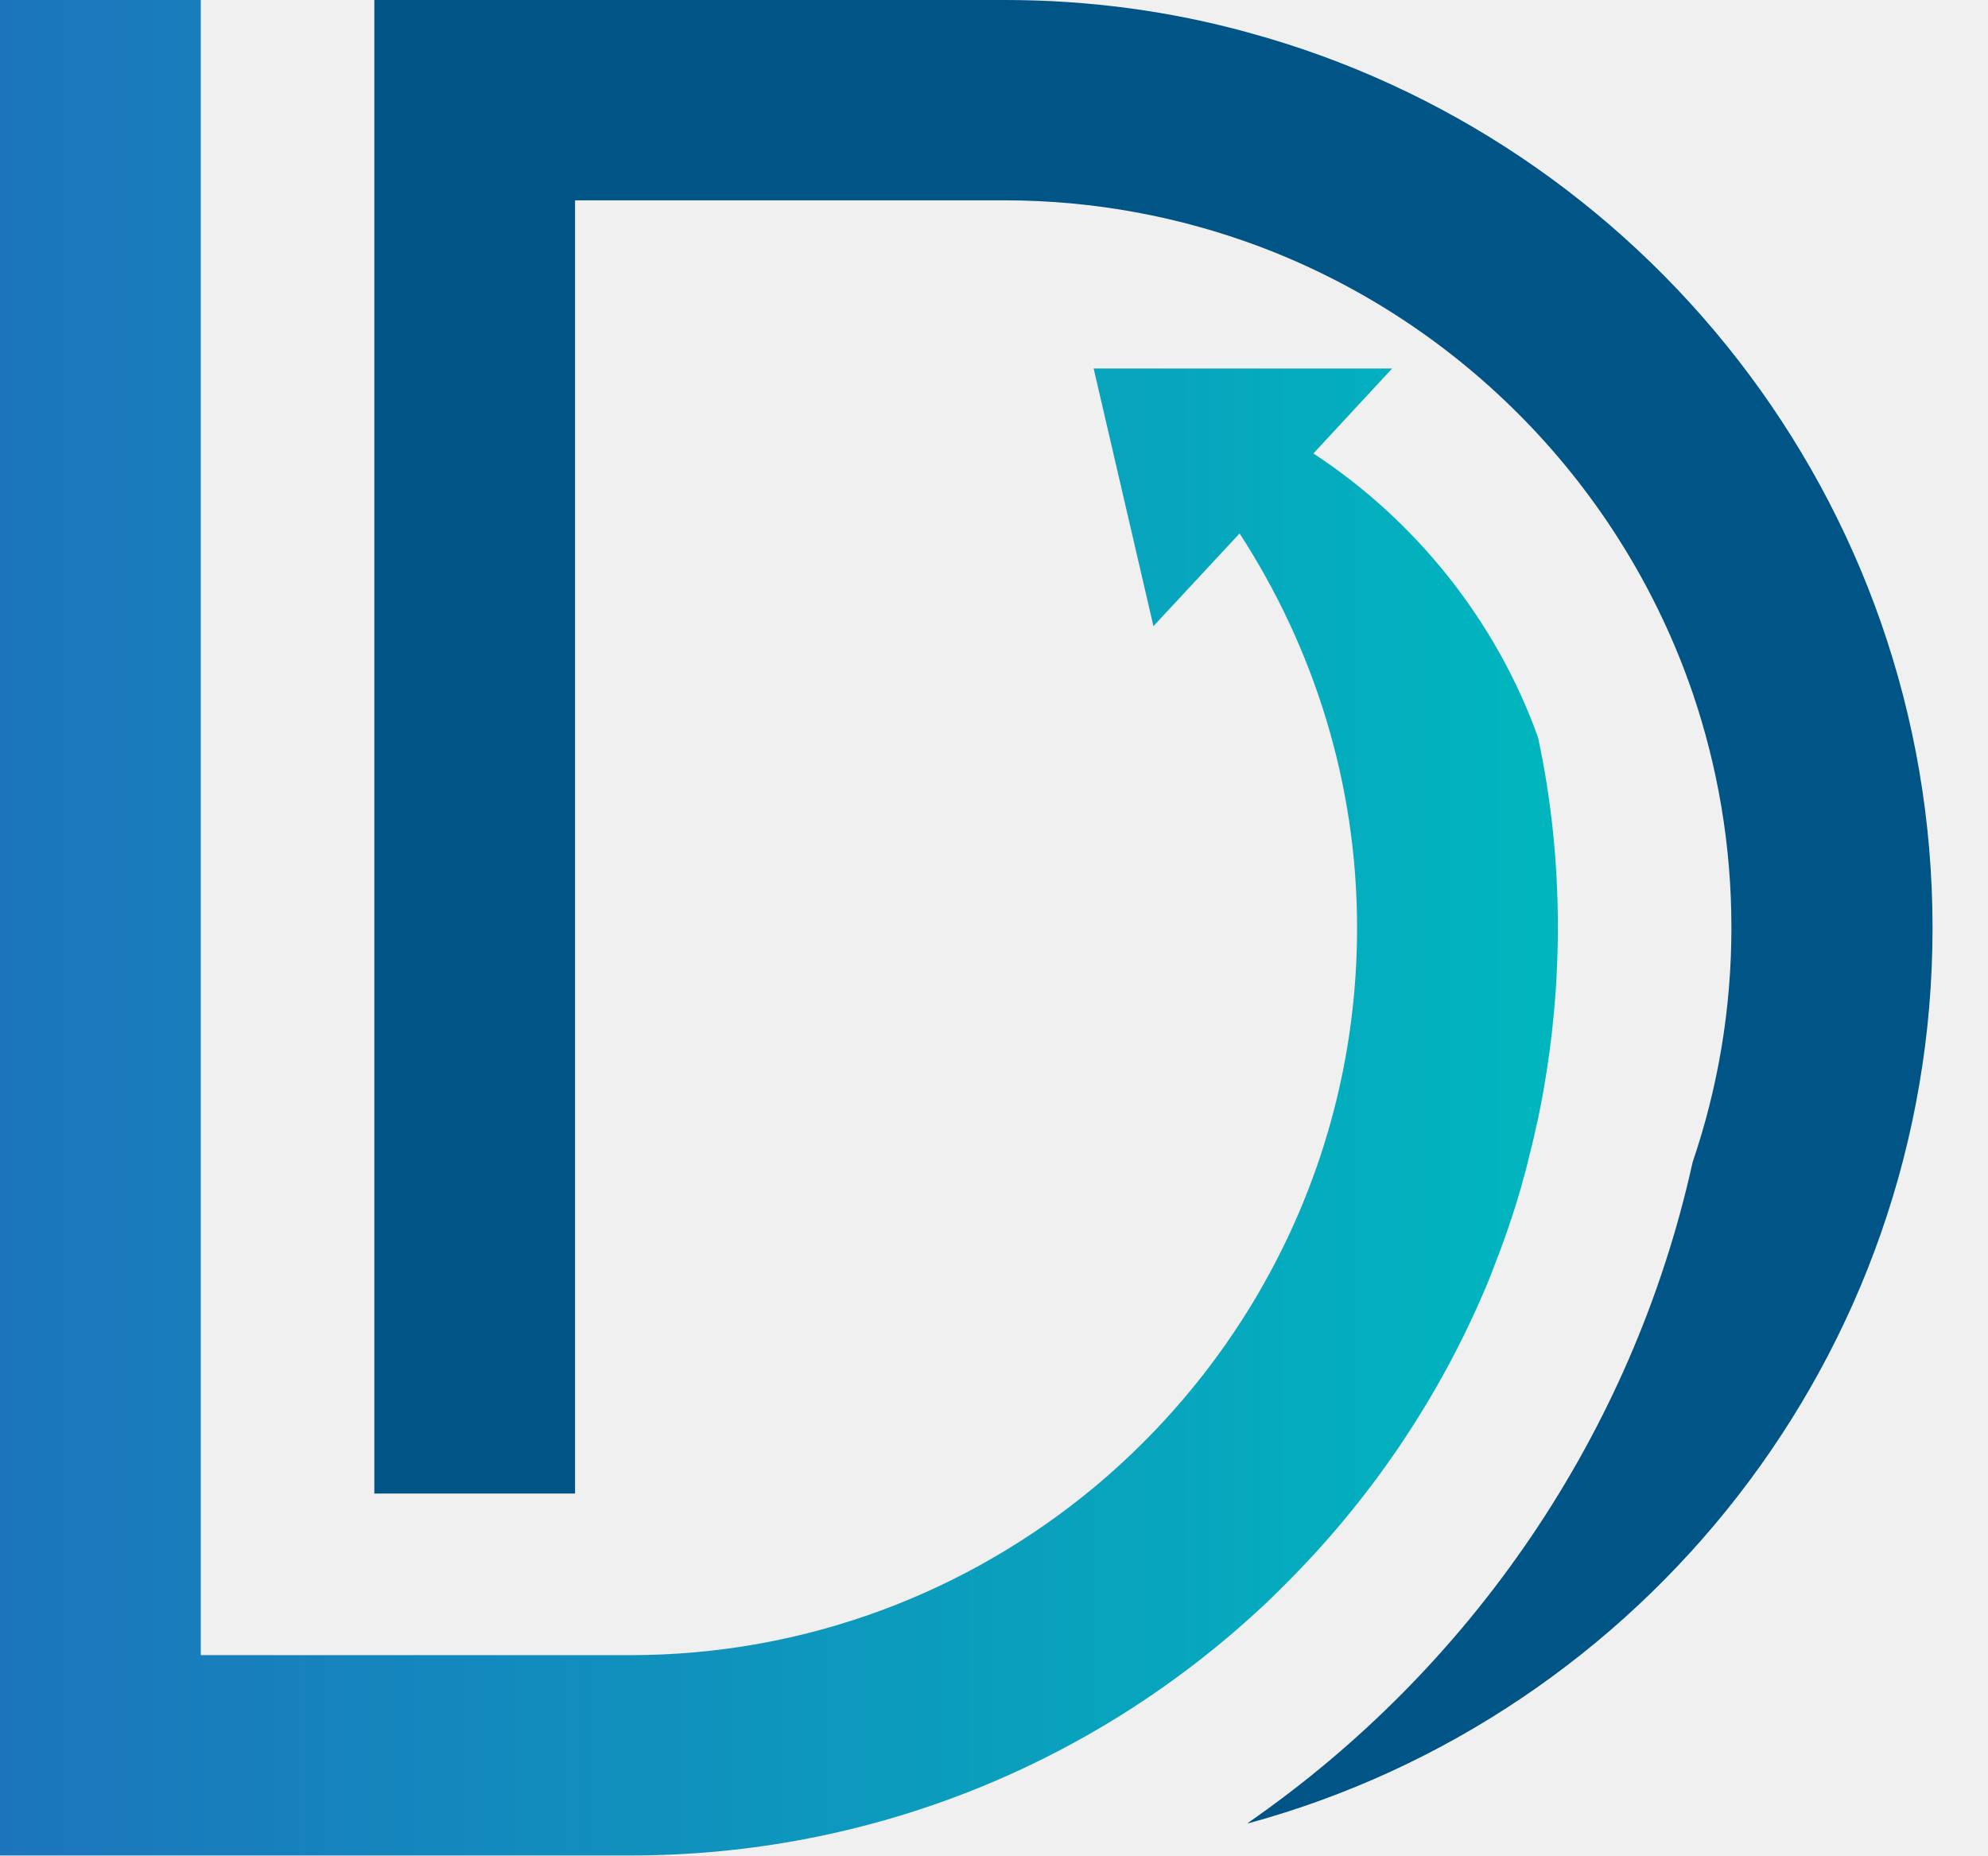
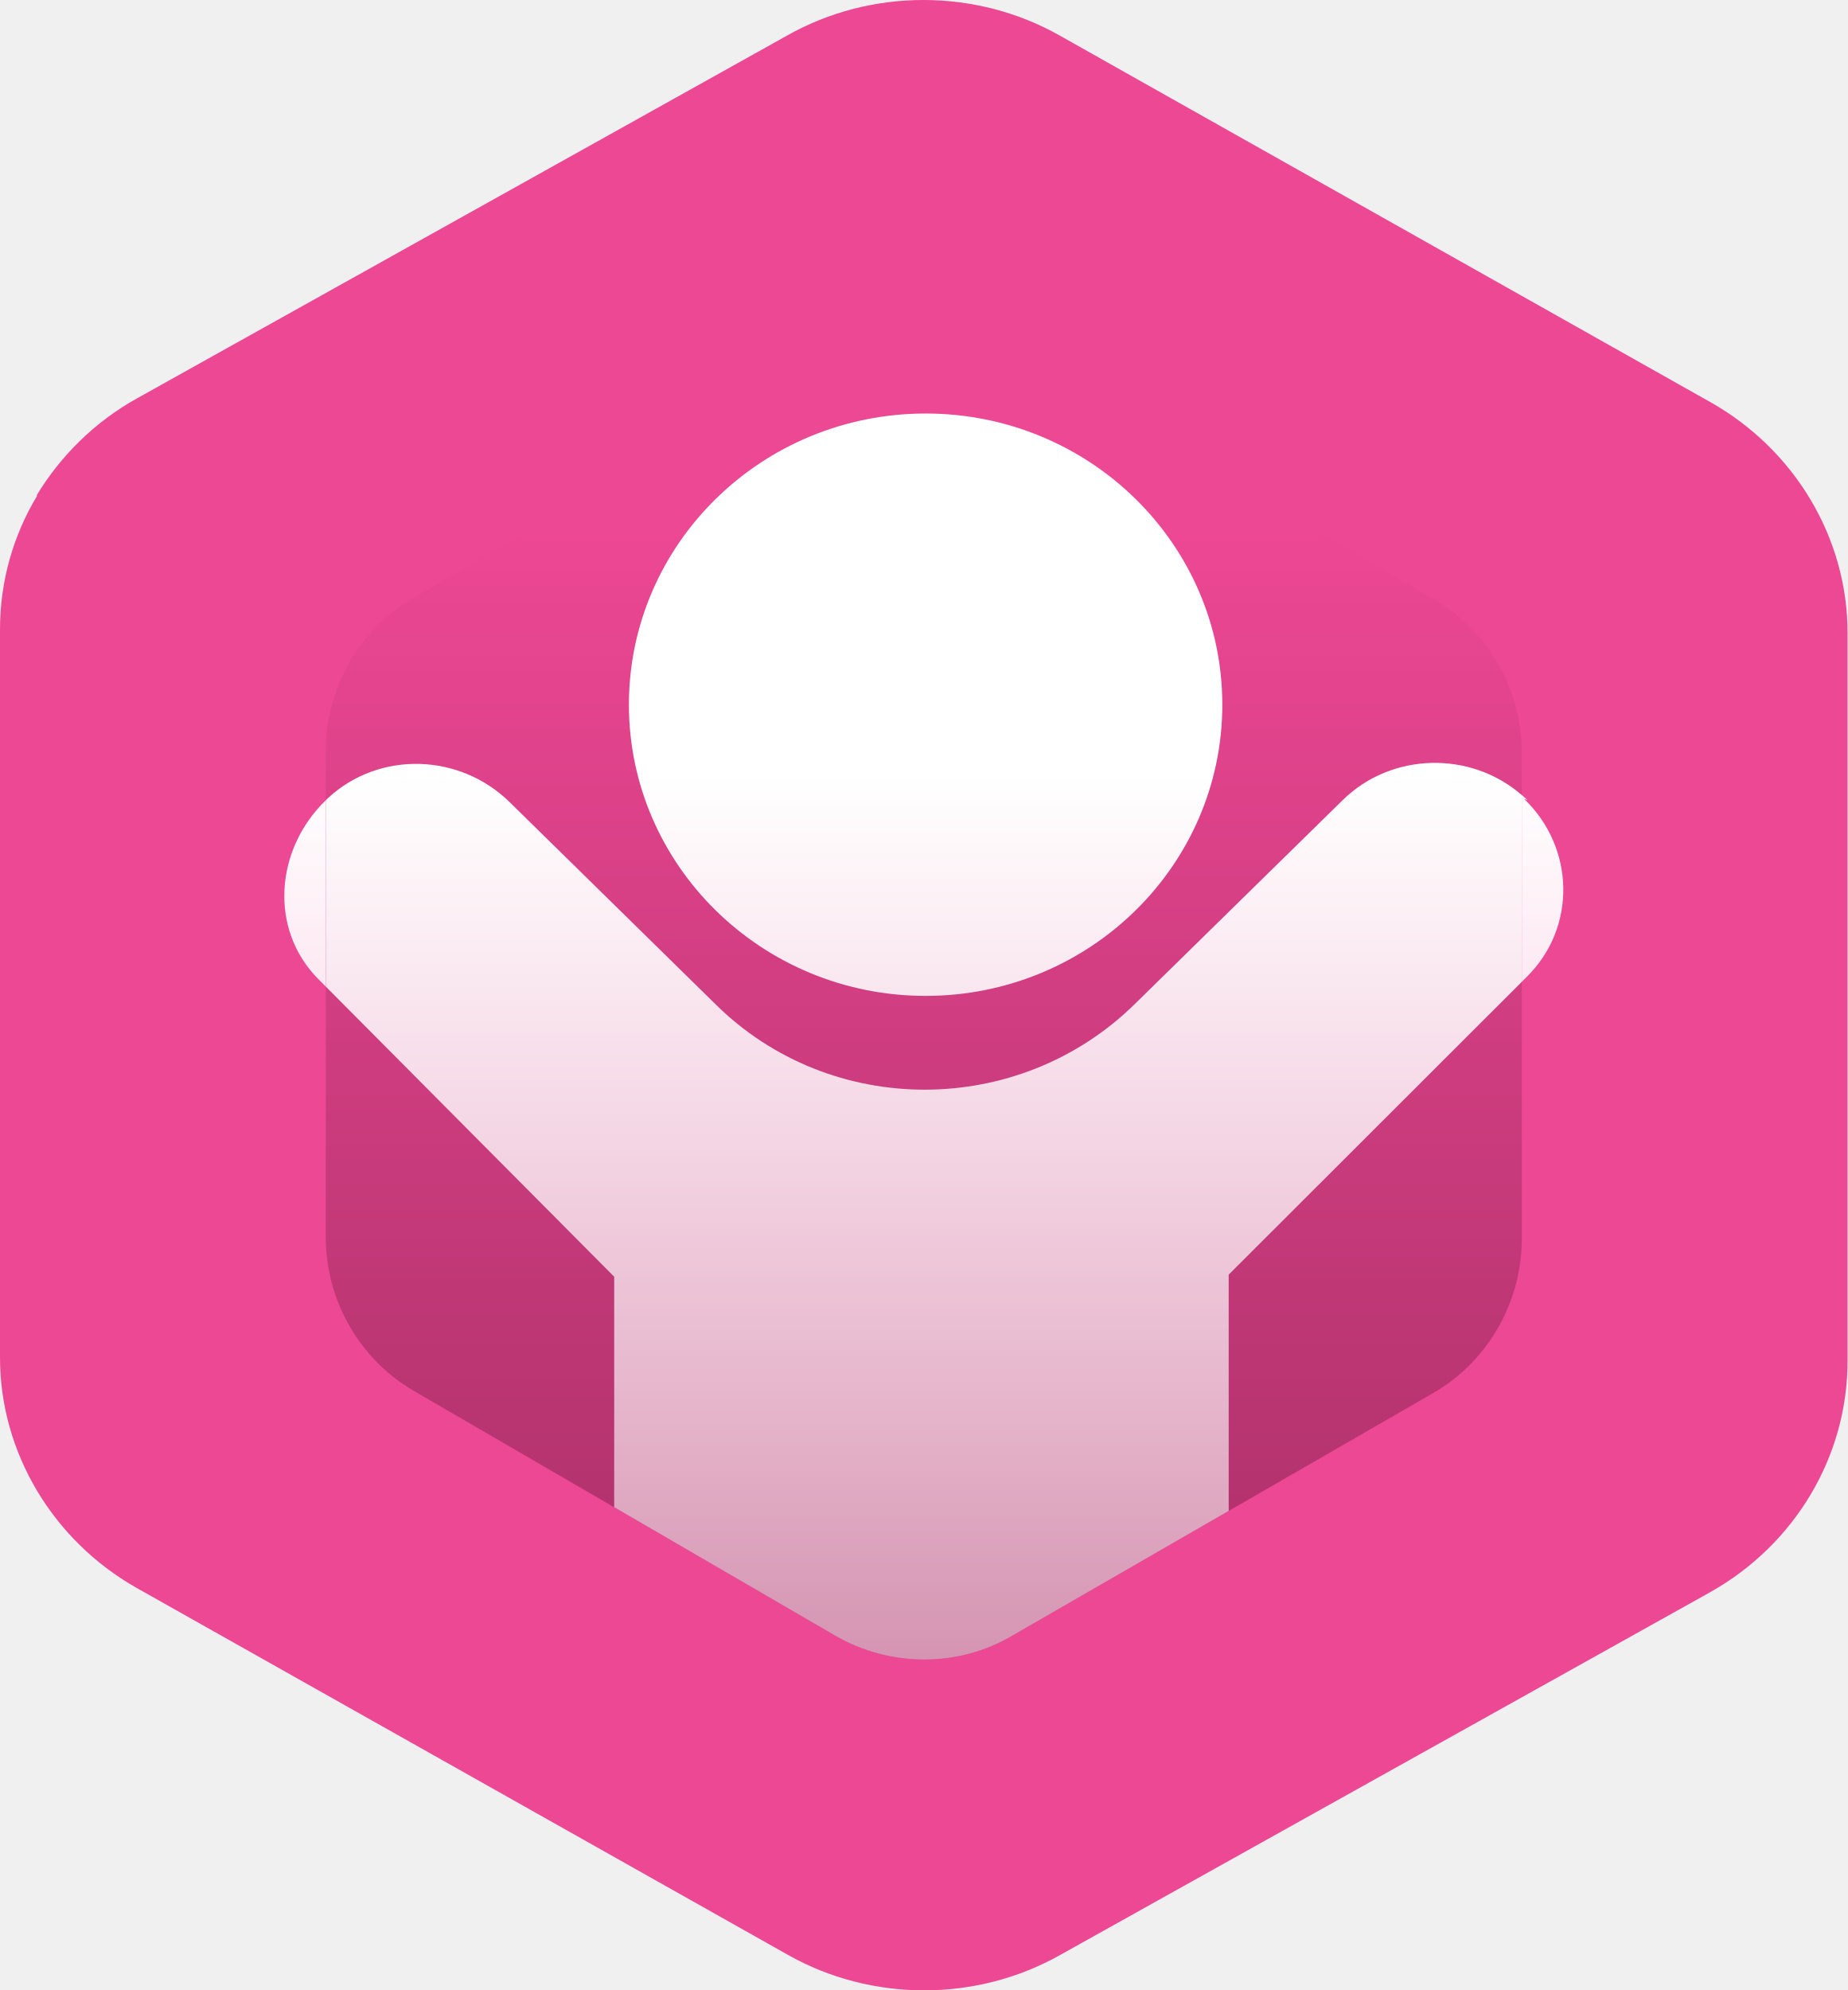
- <svg xmlns="http://www.w3.org/2000/svg" width="30" height="28" viewBox="0 0 30 28" fill="none">
-   <path d="M18.831 27.509C22.183 25.188 24.634 21.648 25.543 17.537C25.922 16.423 26.128 15.235 26.128 13.997C26.128 12.759 25.922 11.571 25.543 10.457C24.479 7.353 22.065 4.871 19.005 3.72C17.81 3.272 16.51 3.023 15.16 3.023H8.678V22.538H5.649V0H15.166C16.436 0 17.667 0.168 18.837 0.491C24.784 2.109 29.163 7.552 29.163 14.003C29.163 20.454 24.778 25.897 18.837 27.515L18.831 27.509Z" fill="#005486" />
-   <path d="M23.21 11.129C22.582 9.375 21.369 7.857 19.82 6.843L21.008 5.561H16.504L17.406 9.449L18.706 8.05C19.82 9.767 20.479 11.807 20.479 14.003C20.479 17.393 18.93 20.429 16.51 22.445C14.607 24.025 12.168 24.977 9.512 24.977H3.03V0H0V28H9.518C13.182 28 16.523 26.588 19.017 24.274C19.135 24.168 19.247 24.056 19.359 23.944C20.666 22.65 21.717 21.107 22.439 19.384C22.488 19.266 22.532 19.154 22.575 19.036C22.663 18.812 22.743 18.588 22.818 18.358C22.855 18.246 22.893 18.128 22.924 18.016C22.942 17.96 22.961 17.897 22.974 17.841C23.005 17.729 23.036 17.624 23.061 17.512C23.079 17.443 23.092 17.381 23.11 17.313C23.135 17.213 23.16 17.113 23.179 17.014L23.21 16.883C23.403 15.95 23.509 14.986 23.509 13.997C23.509 13.008 23.409 12.056 23.21 11.129Z" fill="url(#paint0_linear_19775_386)" />
+ <svg xmlns="http://www.w3.org/2000/svg" width="104" height="112" viewBox="0 0 104 112" fill="none">
+   <g clip-path="url(#clip0_27900_1859)">
+     <path d="M2.097 27.89C0.74 30.13 0 32.73 0 35.41V76.41C0 81.73 2.961 86.69 7.69 89.37L44.33 110.01C49.06 112.69 54.982 112.69 59.71 110.01L96.269 89.61C101.039 86.93 104 81.97 104 76.61V35.61C104 30.29 101.039 25.33 96.31 22.65L59.67 2.01C54.94 -0.67 49.018 -0.67 44.29 2.01L7.731 22.41C5.346 23.73 3.413 25.65 2.056 27.89H2.097Z" fill="#ED4894" />
+     <path opacity="0.7" d="M19.677 37.275C18.799 38.787 18.339 40.508 18.339 42.271V69.645C18.339 73.213 20.262 76.53 23.315 78.293L47.025 92.064C50.077 93.828 53.925 93.87 56.977 92.064L80.645 78.419C83.74 76.656 85.663 73.297 85.663 69.729V42.355C85.663 38.787 83.74 35.47 80.687 33.706L56.977 19.936C53.925 18.172 50.077 18.131 47.025 19.936L23.357 33.581C21.81 34.462 20.555 35.764 19.677 37.233V37.275Z" fill="url(#paint0_linear_27900_1859)" />
+     <path d="M75.582 45.031C78.333 42.331 82.791 42.243 85.664 44.75V55.258L69.164 71.738V85.035L56.976 92.062C53.924 93.868 50.076 93.826 47.023 92.062L34.574 84.828V71.856L18.34 55.527V45.039C18.383 44.997 18.424 44.951 18.469 44.91C21.381 42.229 25.895 42.405 28.687 45.145L40.277 56.52C46.754 62.931 57.331 62.93 63.867 56.52L75.582 45.031Z" fill="url(#paint1_linear_27900_1859)" />
+     <path d="M52.109 23.273C61.329 23.276 68.803 30.612 68.805 39.66C68.803 48.708 61.328 56.047 52.109 56.051C42.887 56.051 35.404 48.71 35.402 39.66C35.403 30.61 42.887 23.273 52.109 23.273Z" fill="url(#paint2_linear_27900_1859)" />
+     <path d="M18.337 55.524L17.932 55.119C15.123 52.304 15.49 47.794 18.34 45.039L18.337 55.524ZM85.983 45.03L85.8 44.968C88.651 47.709 88.772 52.203 85.921 55.002L85.664 55.258L85.662 44.742C85.769 44.836 85.88 44.929 85.983 45.03Z" fill="url(#paint3_linear_27900_1859)" />
+   </g>
  <defs>
-     <linearGradient id="paint0_linear_19775_386" x1="-0.012" y1="14.003" x2="23.502" y2="14.003" gradientUnits="userSpaceOnUse">
-       <stop stop-color="#1C75BC" />
-       <stop offset="1" stop-color="#00B6BE" />
+     <linearGradient id="paint0_linear_27900_1859" x1="51.959" y1="29.214" x2="51.959" y2="89.839" gradientUnits="userSpaceOnUse">
+       <stop stop-color="#ED4894" />
+       <stop offset="1" stop-color="#932859" />
    </linearGradient>
+     <linearGradient id="paint1_linear_27900_1859" x1="52" y1="18" x2="52" y2="140" gradientUnits="userSpaceOnUse">
+       <stop offset="0.21" stop-color="white" />
+       <stop offset="1" stop-color="white" stop-opacity="0" />
+     </linearGradient>
+     <linearGradient id="paint2_linear_27900_1859" x1="52" y1="18" x2="52" y2="140" gradientUnits="userSpaceOnUse">
+       <stop offset="0.21" stop-color="white" />
+       <stop offset="1" stop-color="white" stop-opacity="0" />
+     </linearGradient>
+     <linearGradient id="paint3_linear_27900_1859" x1="52" y1="18" x2="52" y2="140" gradientUnits="userSpaceOnUse">
+       <stop offset="0.21" stop-color="white" />
+       <stop offset="1" stop-color="white" stop-opacity="0" />
+     </linearGradient>
+     <clipPath id="clip0_27900_1859">
+       <rect width="104" height="112" fill="white" />
+     </clipPath>
  </defs>
</svg>
